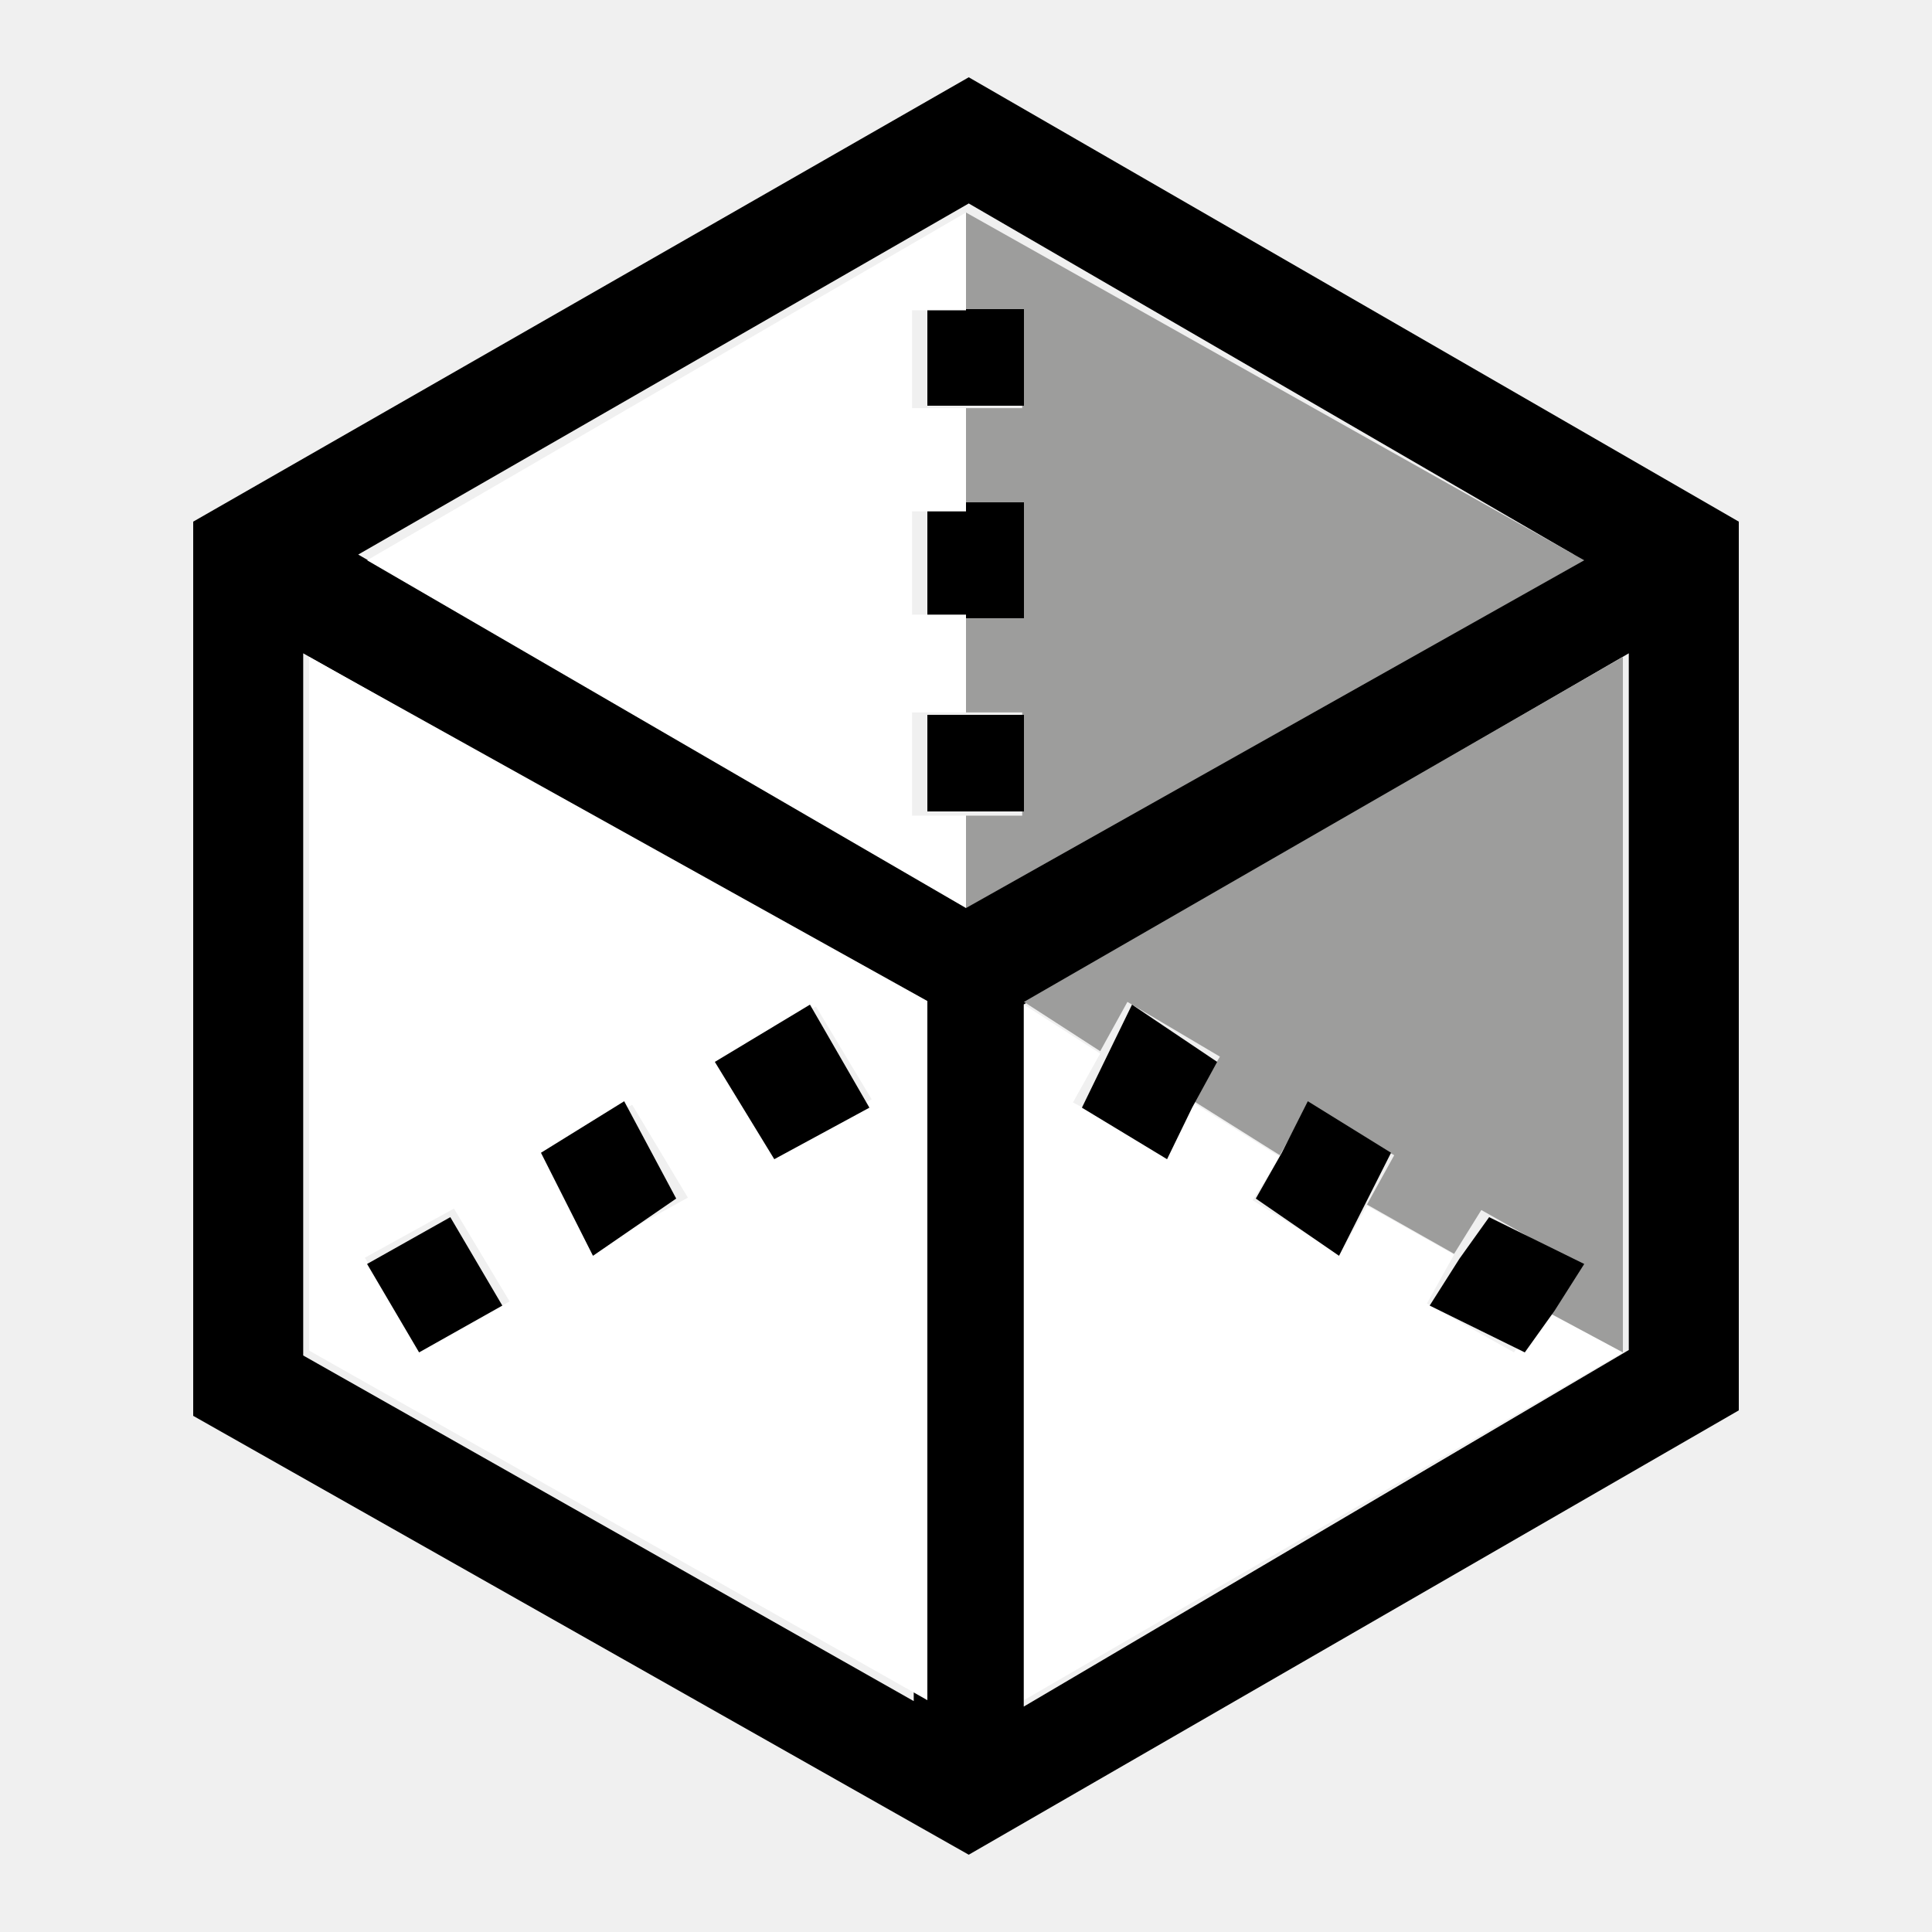
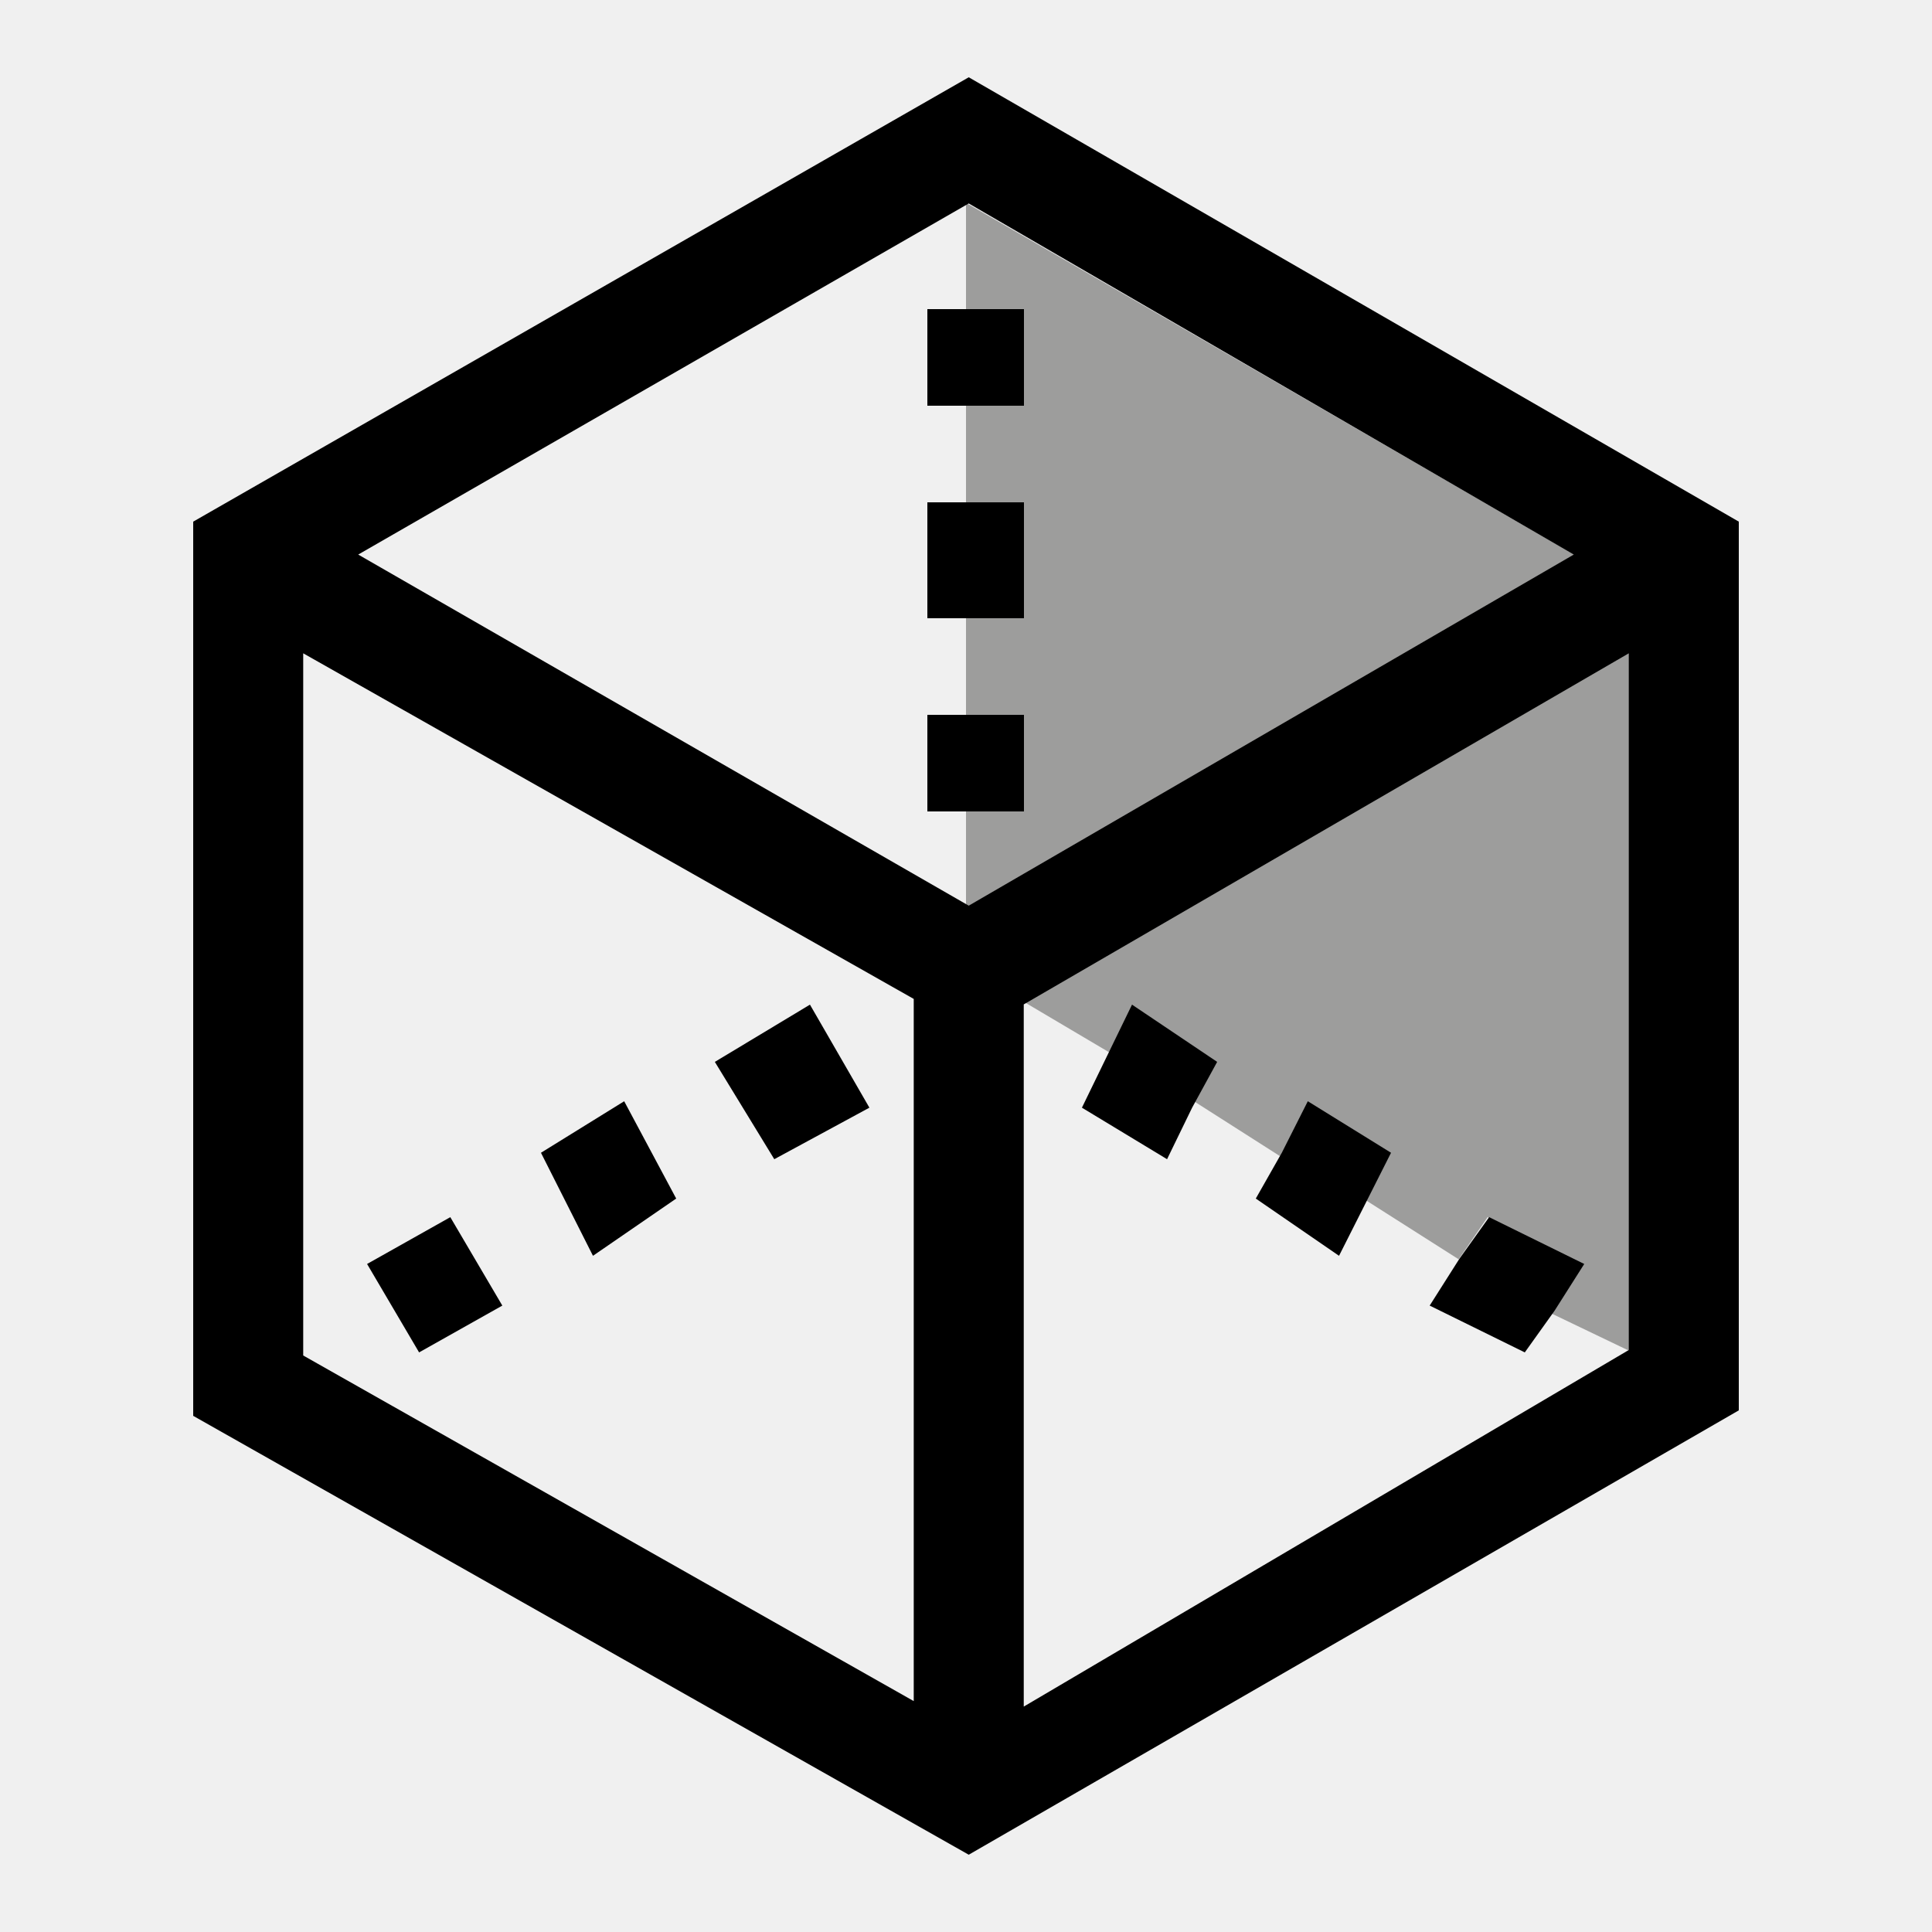
<svg xmlns="http://www.w3.org/2000/svg" width="100" height="100" viewBox="0 0 100 100" fill="none">
-   <path d="M90 27V73L50.142 96L10 73.284V27L50.142 4L90 27ZM84.306 69.876V33.815L52.989 51.988V88.333L84.306 69.876ZM50.142 46.877L81.459 28.704L50.142 10.531L18.541 28.704L50.142 46.877ZM47.295 88.049V51.704L15.694 33.815V70.16L47.295 88.049Z" fill="black" />
-   <path d="M84 70L53 88V52L56.946 54.531L55.536 57.062L60.327 59.594L61.736 57.062L66.246 59.875L64.836 62.125L69.346 64.938L70.754 62.406L75.264 64.938L73.855 67.469L78.364 70L79.773 67.75L84 70Z" fill="white" />
-   <path d="M84 34V70L79.773 67.732L81.182 65.181L76.673 62.63L75.264 64.898L70.754 62.346L72.164 59.795L67.654 57.244L66.246 59.795L61.736 56.961L63.145 54.693L58.355 51.858L56.946 54.409L53 51.858L84 34Z" fill="#9D9D9C" />
+   <path d="M84.5 33.5V70L79.773 67.732L81.182 65.181L77 63L75.5 65.181L70.5 62L71.714 59.795L68 57.5L66.5 60L61.736 56.961V55.5L59.5 53L60 56L53 51.858L84.5 33.5Z" fill="#9D9D9C" />
  <path d="M82 65.423L80.462 67.846L78.923 70L74 67.577L75.538 65.154L77.077 63L82 65.423Z" fill="black" />
-   <path d="M82 29L50 47V42.219H52.909V36.875H50V31.812H52.909V26.469H50V21.125H52.909V16.062H50V11L82 29Z" fill="#9D9D9C" />
+   <path d="M82 29L50 47V42H52.909V37H50V31.812H52.909V26.469H50V21H53L52.909 16.062H50V10.5L82 29Z" fill="#9D9D9C" />
  <path d="M72 59.667L70.654 62.333L69.308 65L65 62.037L66.346 59.667L67.692 57L72 59.667Z" fill="black" />
  <path d="M63 54.963L61.704 57.333L60.407 60L56 57.333L57.296 54.667L58.593 52L63 54.963Z" fill="black" />
  <path d="M53 37V42H50.5H48V37H50.5H53Z" fill="black" />
  <path d="M53 26V32H50.5H48V26H50.5H53Z" fill="black" />
  <path d="M53 16V21H50.5H48V16H50.5H53Z" fill="black" />
-   <path d="M50 42.219V47L19 29L50 11V16.062H47.207V21.125H50V26.469H47.207V31.812H50V36.875H47.207V42.219H50Z" fill="white" />
-   <path d="M48 51.812V88L16 69.906V34L48 51.812ZM45.117 56.901L42.234 52.094L37.622 54.639L40.505 59.445L45.117 56.901ZM35.604 61.989L32.721 57.183L28.108 59.728L30.991 64.534L35.604 61.989ZM26.378 67.361L23.495 62.555L18.883 65.1L21.766 69.906L26.378 67.361Z" fill="white" />
  <path d="M41.923 52L45 57.333L40.077 60L37 54.963L41.923 52Z" fill="black" />
  <path d="M32.308 57L35 62.037L30.692 65L28 59.667L32.308 57Z" fill="black" />
  <path d="M23.308 63L26 67.577L21.692 70L19 65.423L23.308 63Z" fill="black" />
+   <path d="M90 27V73L50.142 96L10 73.284V27L50.142 4L90 27ZM84.306 69.876V33.815L52.989 51.988V88.333L84.306 69.876ZM50.142 46.877L81.459 28.704L50.142 10.531L18.541 28.704L50.142 46.877ZM47.295 88.049V51.704L15.694 33.815V70.16L47.295 88.049Z" fill="black" />
</svg>
